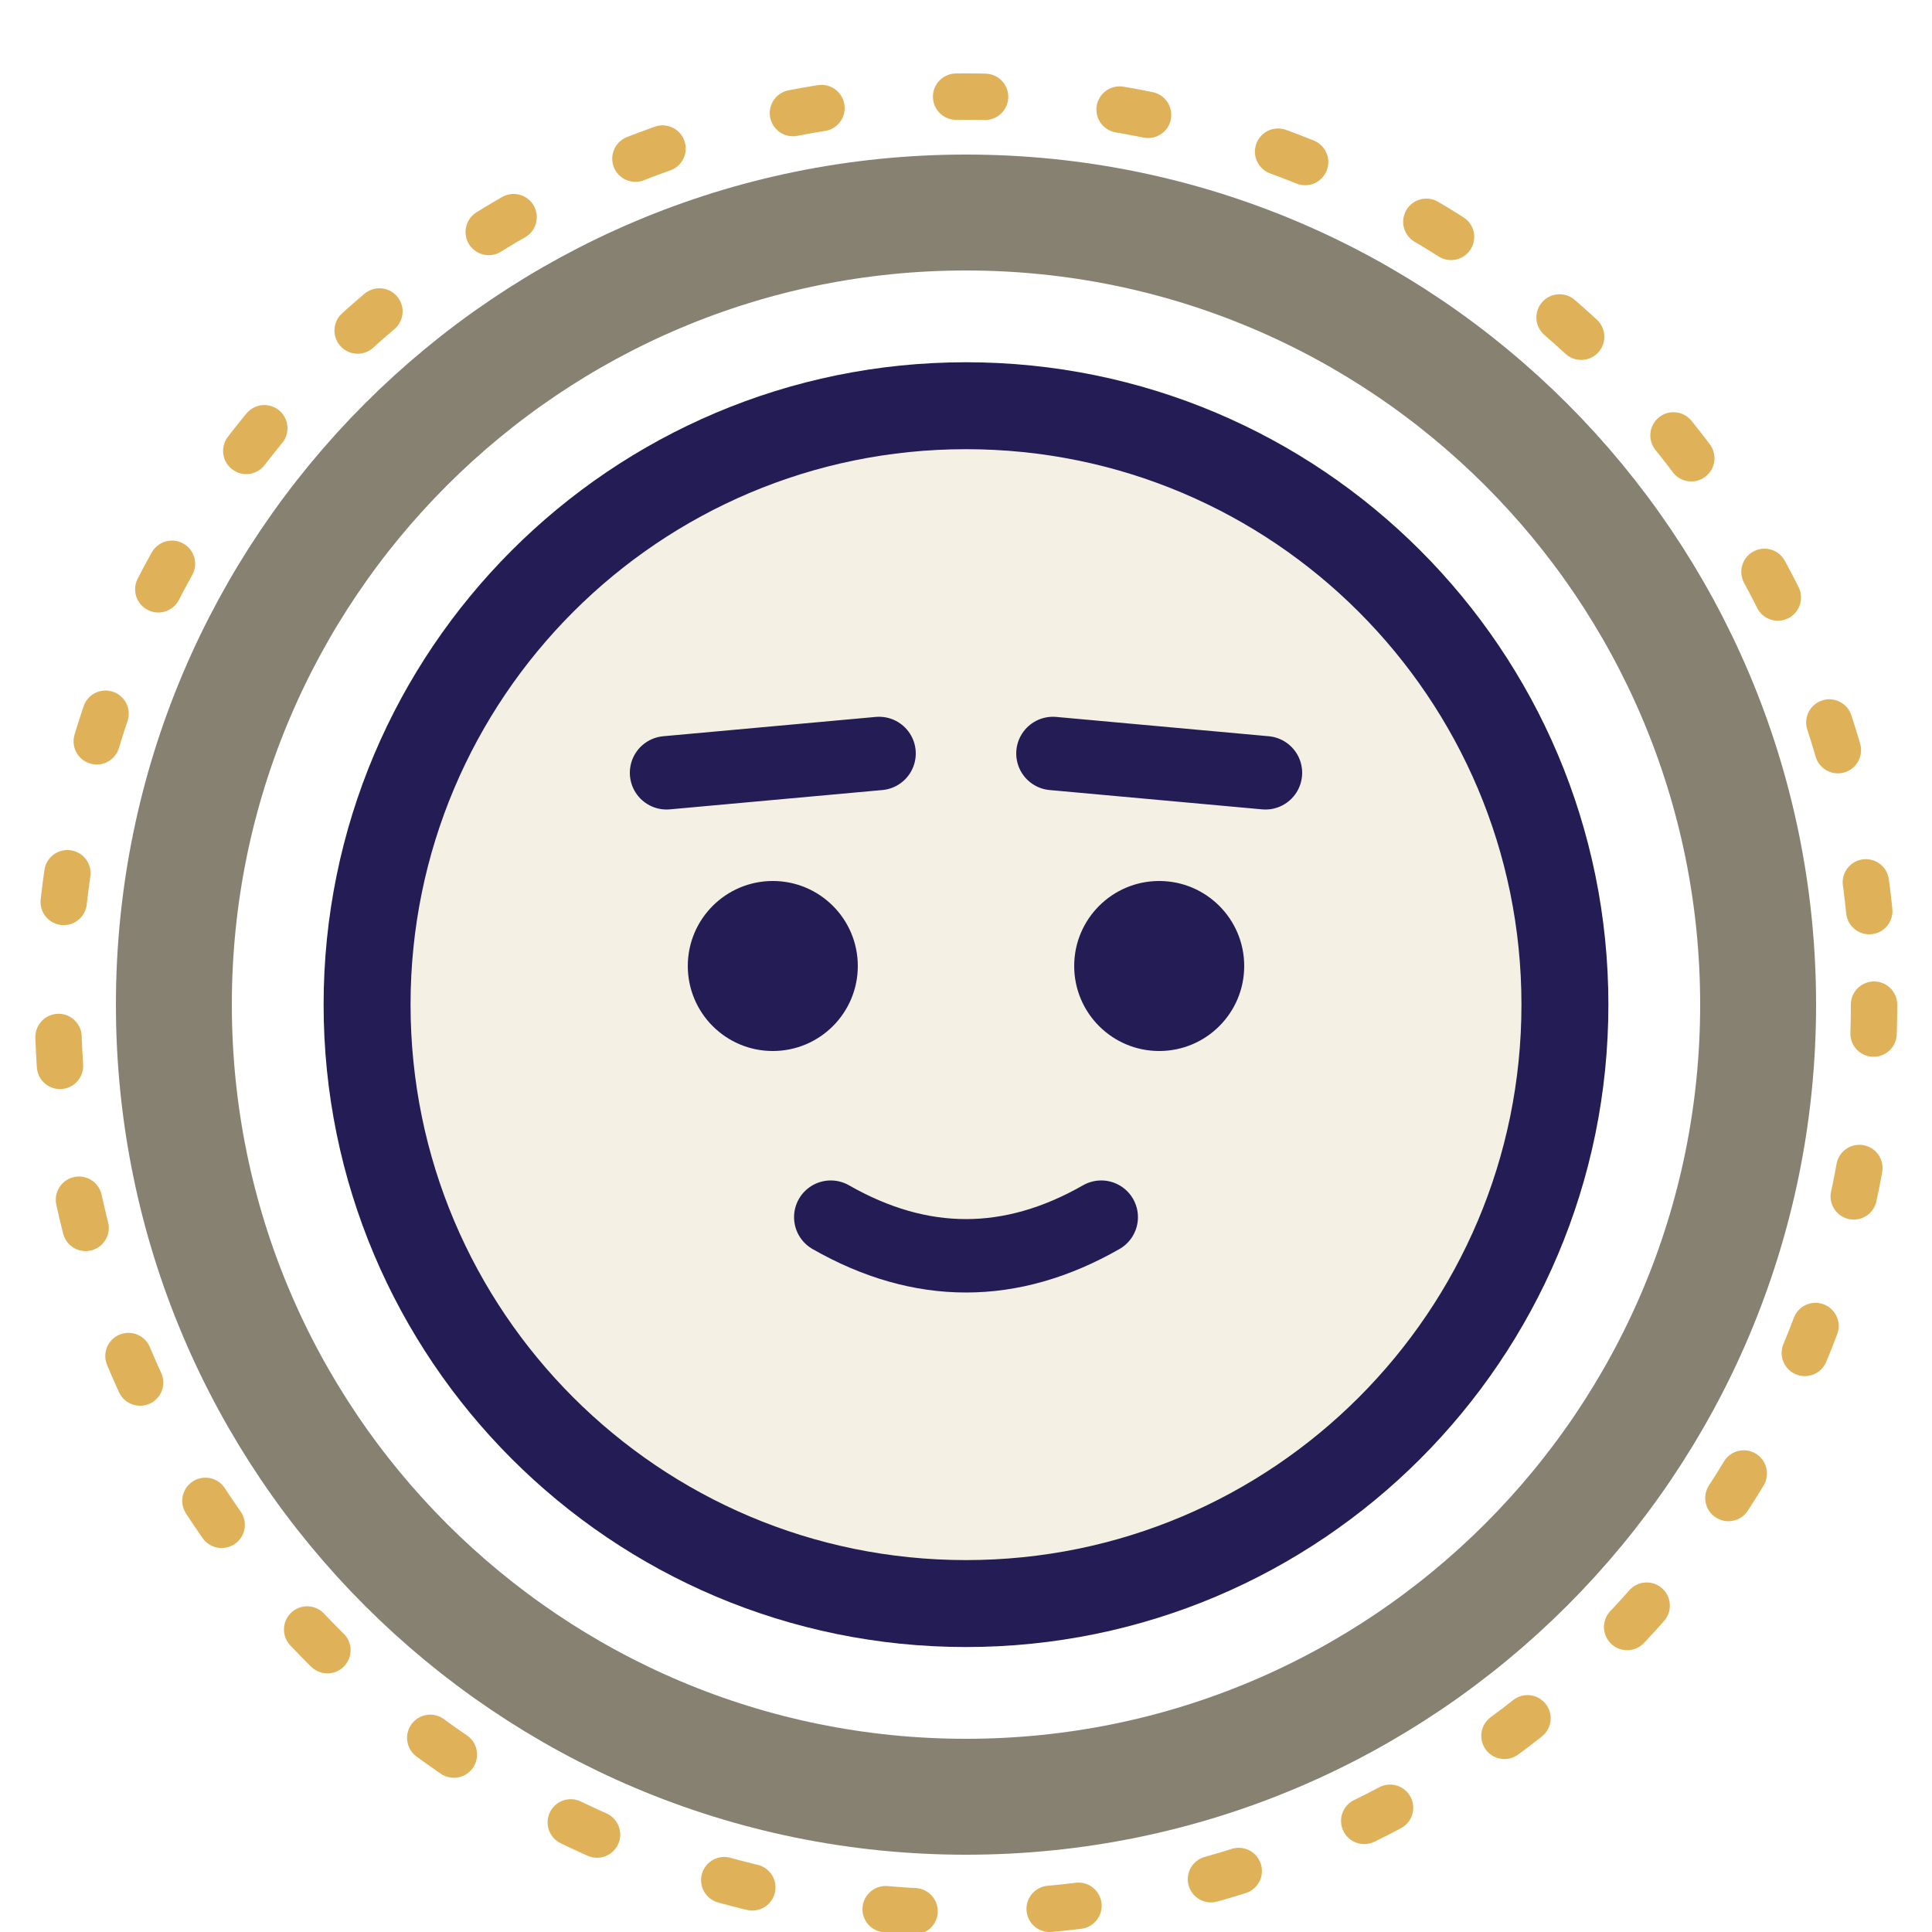
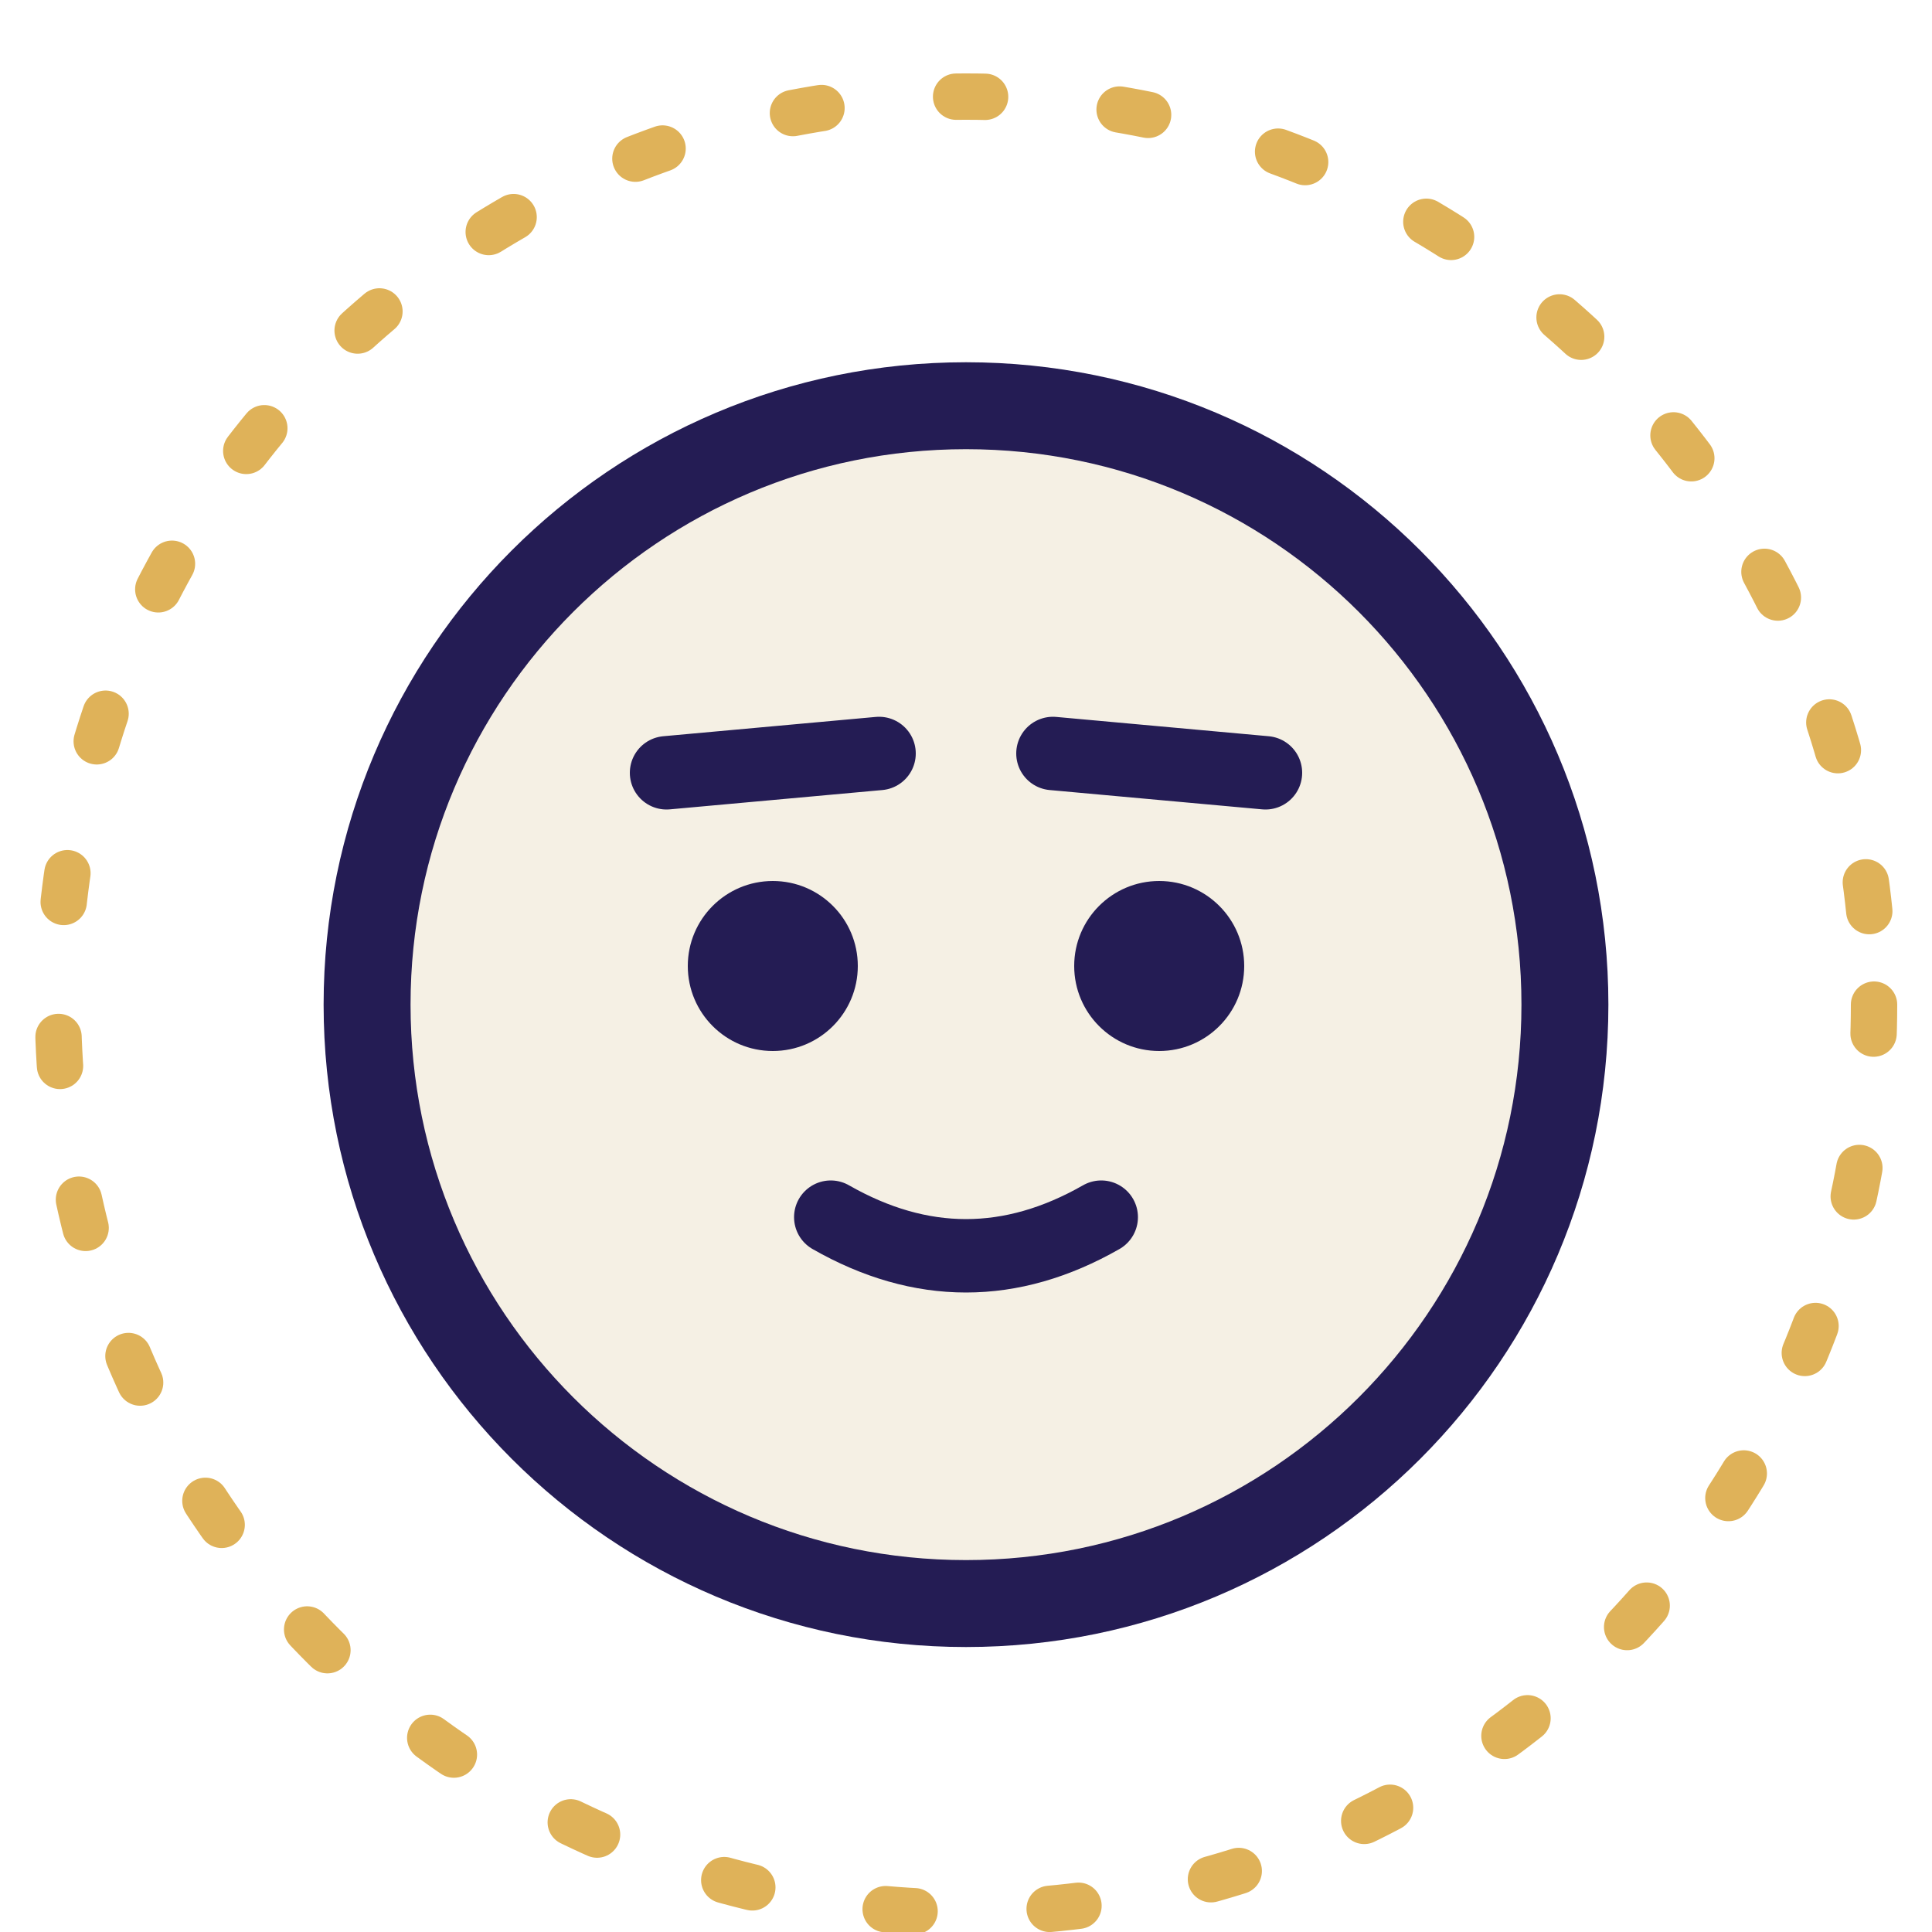
<svg xmlns="http://www.w3.org/2000/svg" viewBox="0 0 100 100" width="100" height="100" role="img" aria-label="Temari — resting">
  <defs>
    <clipPath id="clip-slot-aura">
      <circle cx="50" cy="52" r="28.8" />
    </clipPath>
  </defs>
  <circle cx="50" cy="52" r="47" fill="none" stroke="#d9a53c" stroke-width="2.4" stroke-dasharray="1.5 7" stroke-linecap="round" opacity="0.85" />
-   <circle cx="50" cy="52" r="41" fill="none" stroke="#878172" stroke-width="6" />
  <circle cx="50" cy="52" r="31" fill="#f5f0e4" stroke="#241c54" stroke-width="4.5" />
  <g clip-path="url(#clip-slot-aura)" />
  <path d="M34.5 40.0 L45.5 39.0" fill="none" stroke="#241c54" stroke-width="3.8" stroke-linecap="round" />
  <path d="M65.5 40.0 L54.5 39.0" fill="none" stroke="#241c54" stroke-width="3.8" stroke-linecap="round" />
  <circle cx="40" cy="50" r="4.4" fill="#241c54" />
  <circle cx="60" cy="50" r="4.4" fill="#241c54" />
  <path d="M43 63 Q50 67 57 63" fill="none" stroke="#241c54" stroke-width="3.8" stroke-linecap="round" />
</svg>
